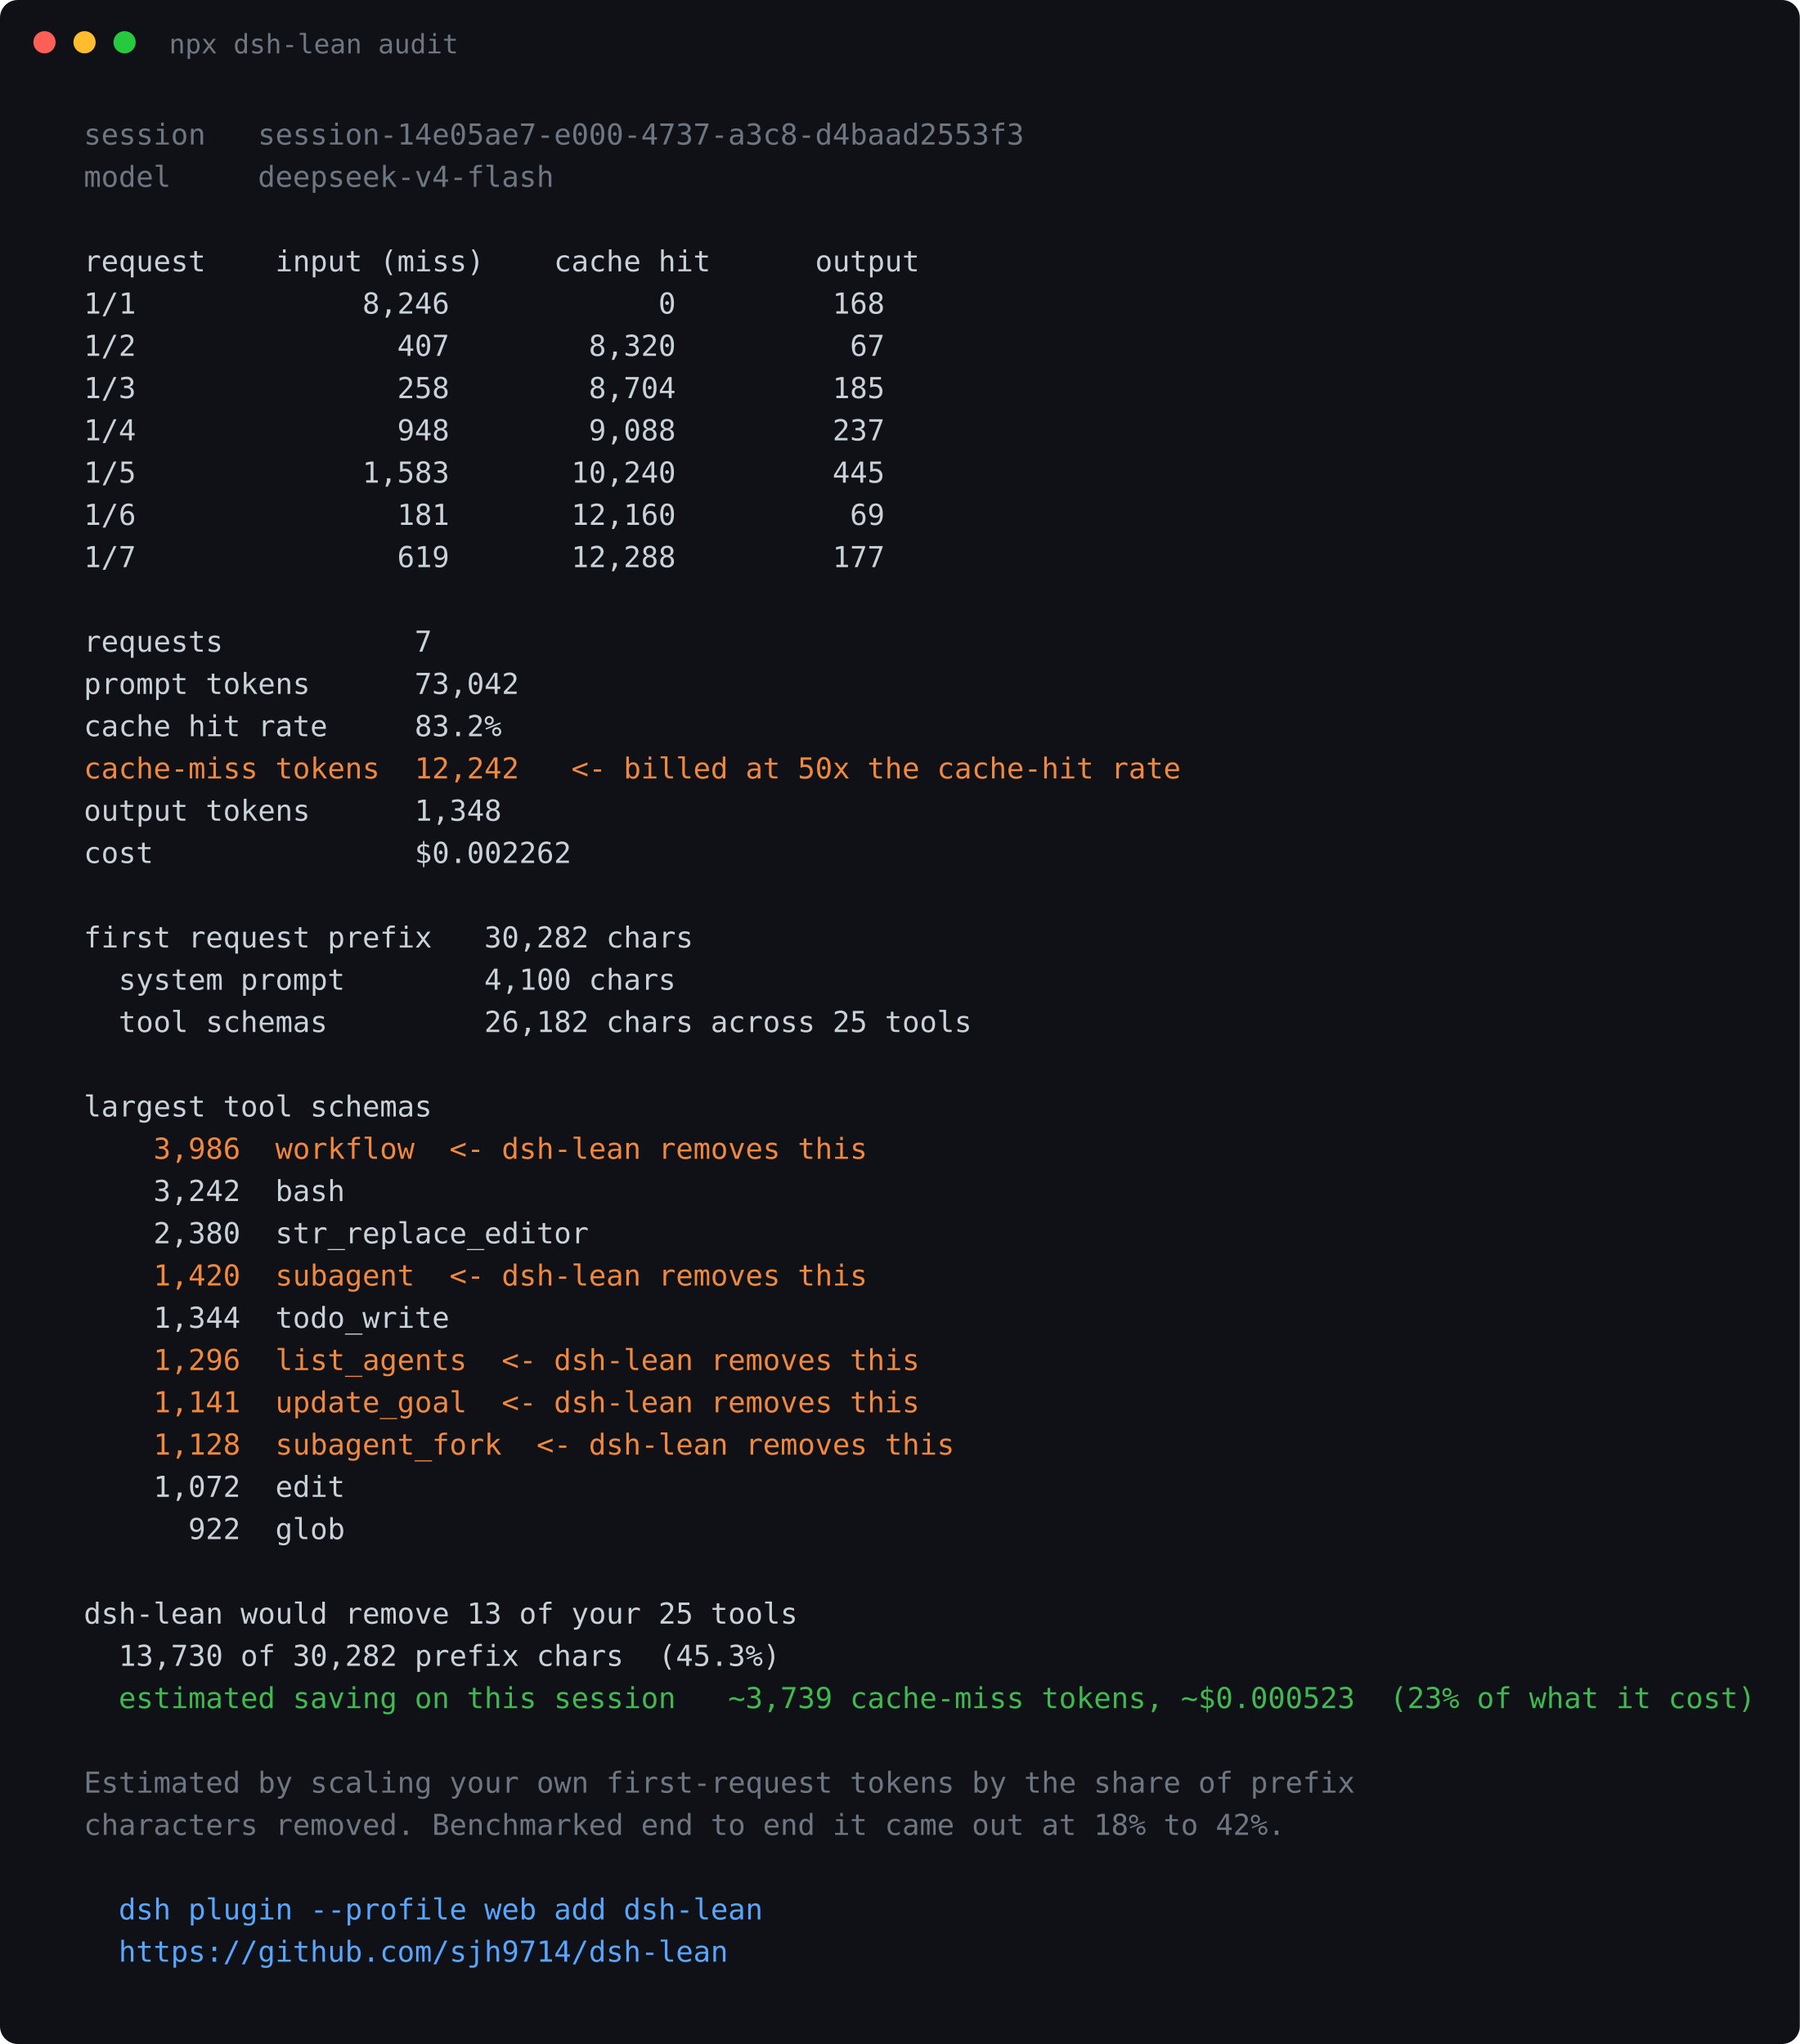
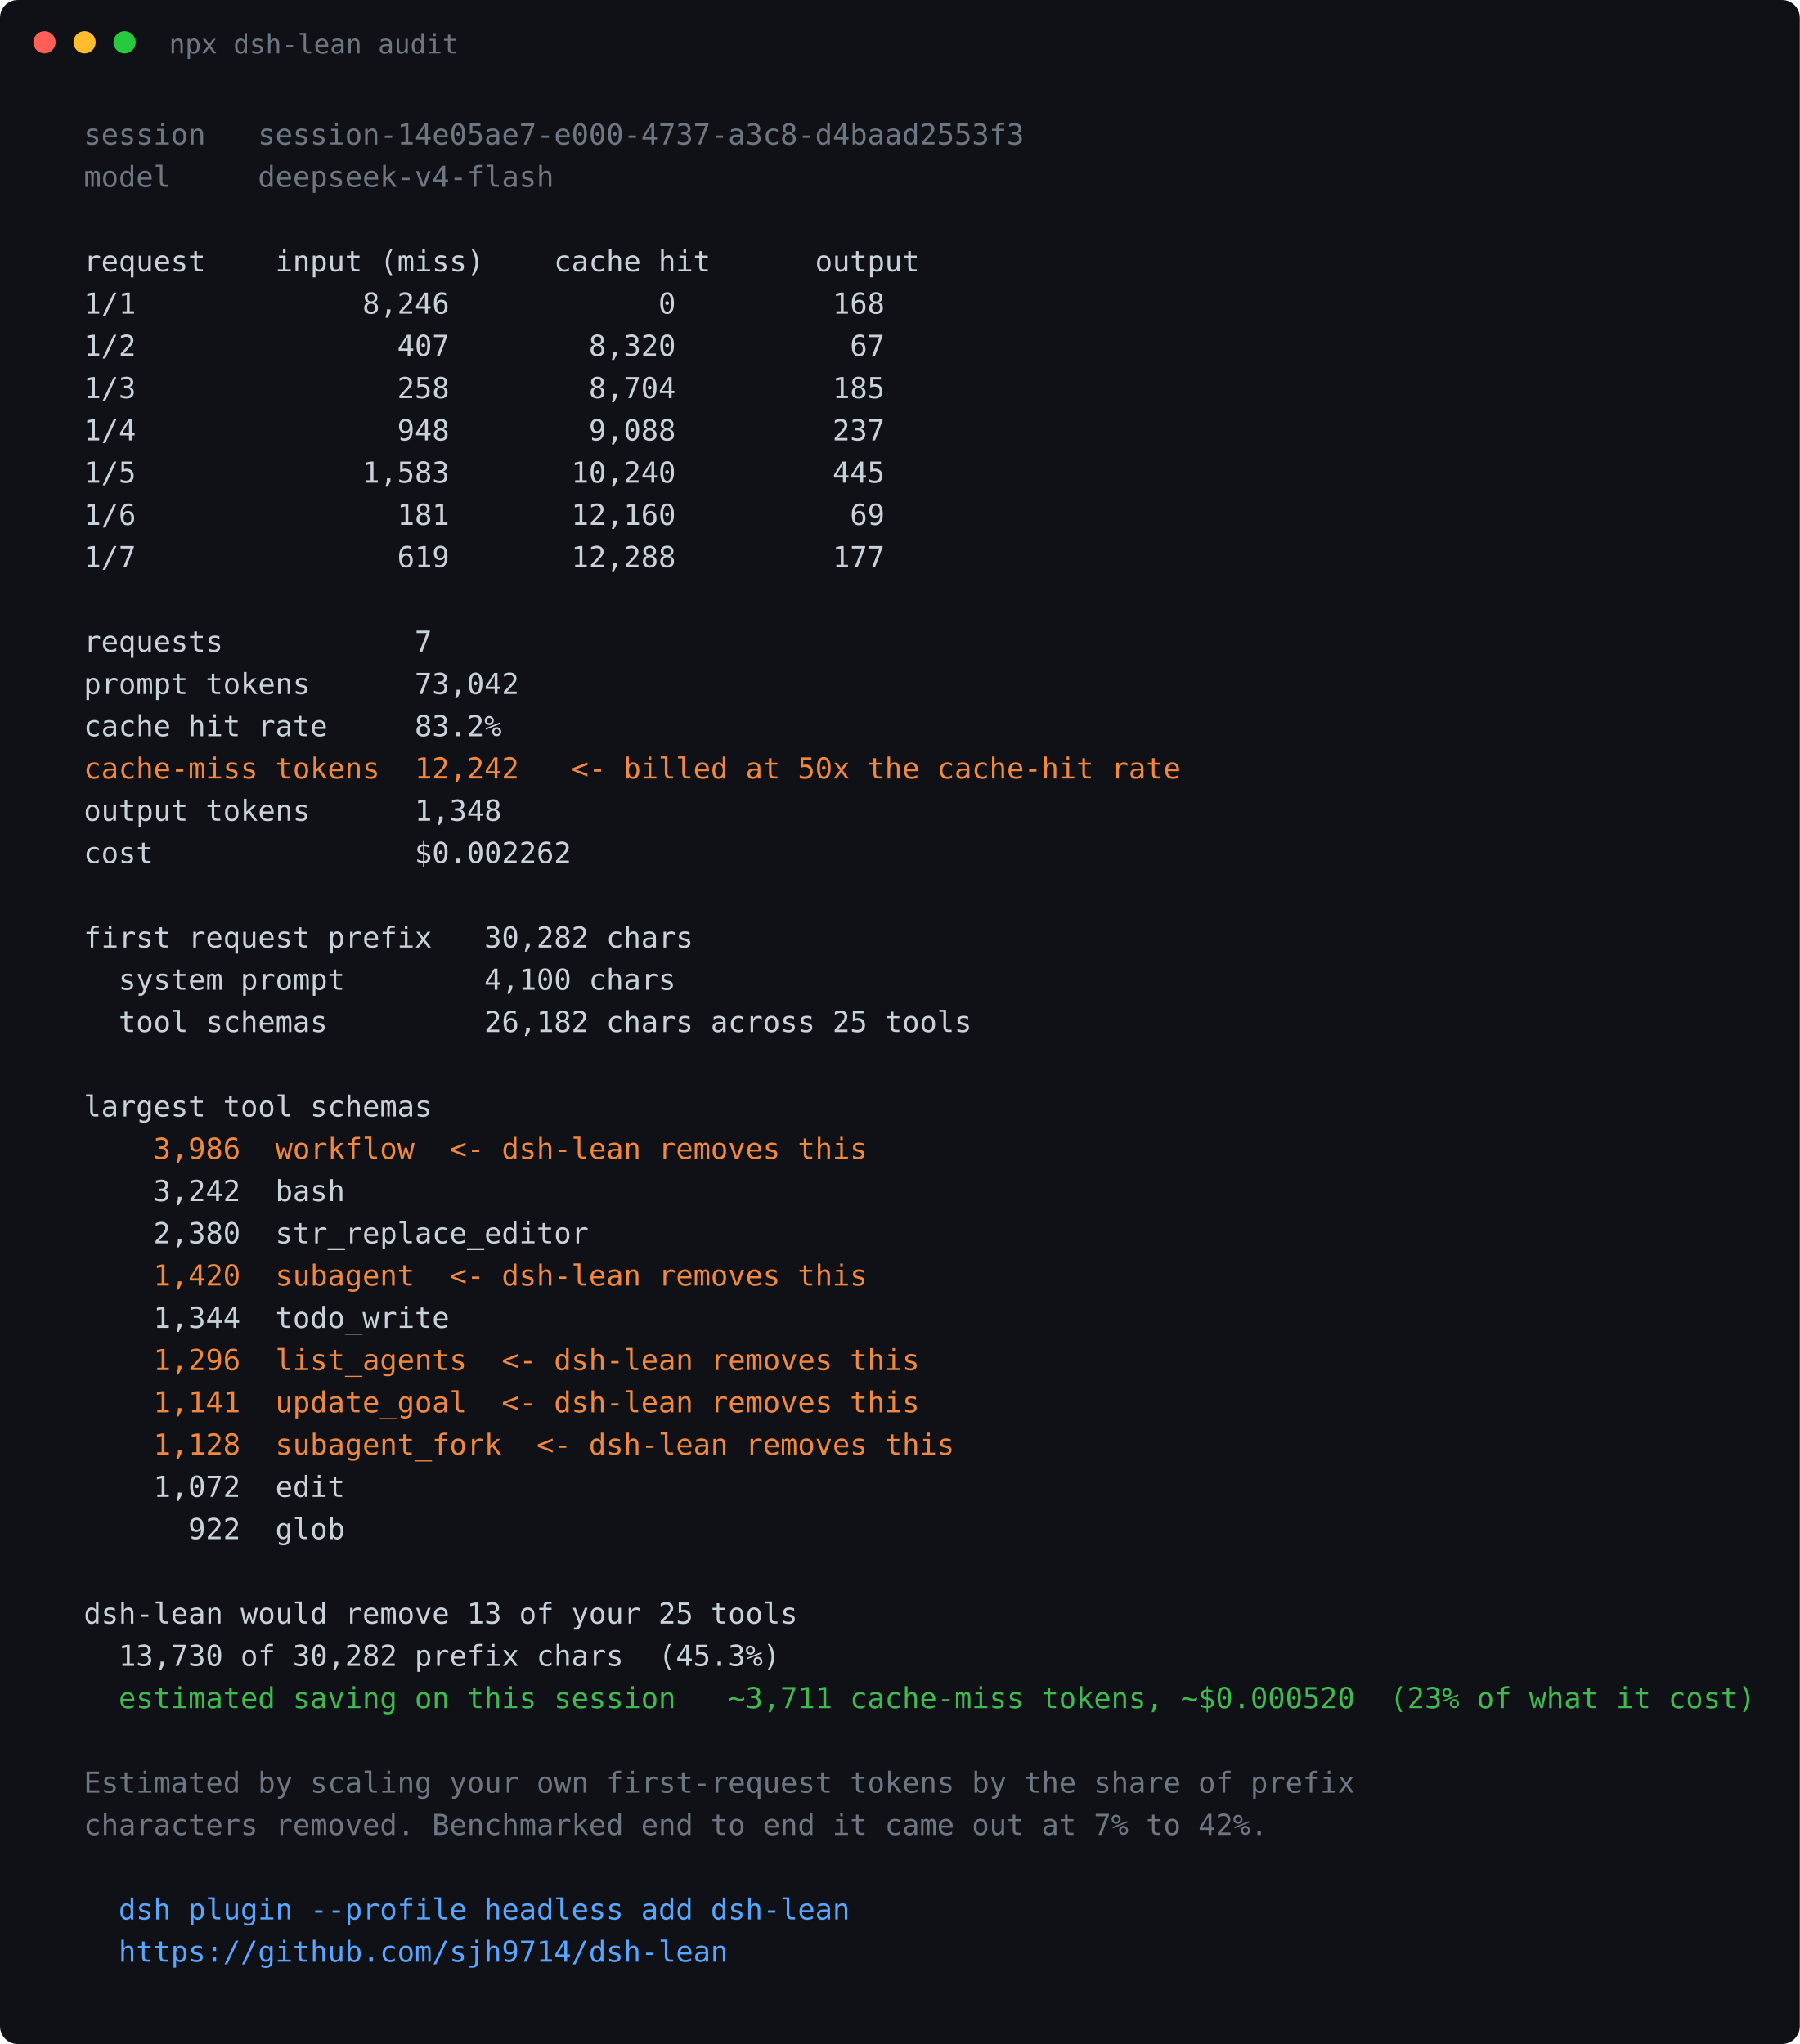
<svg xmlns="http://www.w3.org/2000/svg" width="809" height="919" viewBox="0 0 809 919" role="img" aria-label="npx dsh-lean audit output">
  <rect width="809" height="919" rx="8" fill="#0f1117" />
  <circle cx="20" cy="19" r="5" fill="#ff5f56" />
  <circle cx="38" cy="19" r="5" fill="#ffbd2e" />
  <circle cx="56" cy="19" r="5" fill="#27c93f" />
  <text x="76" y="24" fill="#6e7681" font-family="ui-monospace, SFMono-Regular, Menlo, Consolas, monospace" font-size="12">npx dsh-lean audit</text>
  <text x="22" y="65" fill="#6e7681" font-family="ui-monospace, SFMono-Regular, Menlo, Consolas, monospace" font-size="13" xml:space="preserve">  session   session-14e05ae7-e000-4737-a3c8-d4baad2553f3</text>
  <text x="22" y="84" fill="#6e7681" font-family="ui-monospace, SFMono-Regular, Menlo, Consolas, monospace" font-size="13" xml:space="preserve">  model     deepseek-v4-flash</text>
  <text x="22" y="122" fill="#c9d1d9" font-family="ui-monospace, SFMono-Regular, Menlo, Consolas, monospace" font-size="13" xml:space="preserve">  request    input (miss)    cache hit      output</text>
  <text x="22" y="141" fill="#c9d1d9" font-family="ui-monospace, SFMono-Regular, Menlo, Consolas, monospace" font-size="13" xml:space="preserve">  1/1             8,246            0         168</text>
  <text x="22" y="160" fill="#c9d1d9" font-family="ui-monospace, SFMono-Regular, Menlo, Consolas, monospace" font-size="13" xml:space="preserve">  1/2               407        8,320          67</text>
  <text x="22" y="179" fill="#c9d1d9" font-family="ui-monospace, SFMono-Regular, Menlo, Consolas, monospace" font-size="13" xml:space="preserve">  1/3               258        8,704         185</text>
  <text x="22" y="198" fill="#c9d1d9" font-family="ui-monospace, SFMono-Regular, Menlo, Consolas, monospace" font-size="13" xml:space="preserve">  1/4               948        9,088         237</text>
  <text x="22" y="217" fill="#c9d1d9" font-family="ui-monospace, SFMono-Regular, Menlo, Consolas, monospace" font-size="13" xml:space="preserve">  1/5             1,583       10,240         445</text>
  <text x="22" y="236" fill="#c9d1d9" font-family="ui-monospace, SFMono-Regular, Menlo, Consolas, monospace" font-size="13" xml:space="preserve">  1/6               181       12,160          69</text>
  <text x="22" y="255" fill="#c9d1d9" font-family="ui-monospace, SFMono-Regular, Menlo, Consolas, monospace" font-size="13" xml:space="preserve">  1/7               619       12,288         177</text>
  <text x="22" y="293" fill="#c9d1d9" font-family="ui-monospace, SFMono-Regular, Menlo, Consolas, monospace" font-size="13" xml:space="preserve">  requests           7</text>
  <text x="22" y="312" fill="#c9d1d9" font-family="ui-monospace, SFMono-Regular, Menlo, Consolas, monospace" font-size="13" xml:space="preserve">  prompt tokens      73,042</text>
  <text x="22" y="331" fill="#c9d1d9" font-family="ui-monospace, SFMono-Regular, Menlo, Consolas, monospace" font-size="13" xml:space="preserve">  cache hit rate     83.2%</text>
  <text x="22" y="350" fill="#f0883e" font-family="ui-monospace, SFMono-Regular, Menlo, Consolas, monospace" font-size="13" xml:space="preserve">  cache-miss tokens  12,242   &lt;- billed at 50x the cache-hit rate</text>
  <text x="22" y="369" fill="#c9d1d9" font-family="ui-monospace, SFMono-Regular, Menlo, Consolas, monospace" font-size="13" xml:space="preserve">  output tokens      1,348</text>
  <text x="22" y="388" fill="#c9d1d9" font-family="ui-monospace, SFMono-Regular, Menlo, Consolas, monospace" font-size="13" xml:space="preserve">  cost               $0.002262</text>
  <text x="22" y="426" fill="#c9d1d9" font-family="ui-monospace, SFMono-Regular, Menlo, Consolas, monospace" font-size="13" xml:space="preserve">  first request prefix   30,282 chars</text>
  <text x="22" y="445" fill="#c9d1d9" font-family="ui-monospace, SFMono-Regular, Menlo, Consolas, monospace" font-size="13" xml:space="preserve">    system prompt        4,100 chars</text>
  <text x="22" y="464" fill="#c9d1d9" font-family="ui-monospace, SFMono-Regular, Menlo, Consolas, monospace" font-size="13" xml:space="preserve">    tool schemas         26,182 chars across 25 tools</text>
  <text x="22" y="502" fill="#c9d1d9" font-family="ui-monospace, SFMono-Regular, Menlo, Consolas, monospace" font-size="13" xml:space="preserve">  largest tool schemas</text>
  <text x="22" y="521" fill="#f0883e" font-family="ui-monospace, SFMono-Regular, Menlo, Consolas, monospace" font-size="13" xml:space="preserve">      3,986  workflow  &lt;- dsh-lean removes this</text>
  <text x="22" y="540" fill="#c9d1d9" font-family="ui-monospace, SFMono-Regular, Menlo, Consolas, monospace" font-size="13" xml:space="preserve">      3,242  bash</text>
  <text x="22" y="559" fill="#c9d1d9" font-family="ui-monospace, SFMono-Regular, Menlo, Consolas, monospace" font-size="13" xml:space="preserve">      2,380  str_replace_editor</text>
  <text x="22" y="578" fill="#f0883e" font-family="ui-monospace, SFMono-Regular, Menlo, Consolas, monospace" font-size="13" xml:space="preserve">      1,420  subagent  &lt;- dsh-lean removes this</text>
  <text x="22" y="597" fill="#c9d1d9" font-family="ui-monospace, SFMono-Regular, Menlo, Consolas, monospace" font-size="13" xml:space="preserve">      1,344  todo_write</text>
  <text x="22" y="616" fill="#f0883e" font-family="ui-monospace, SFMono-Regular, Menlo, Consolas, monospace" font-size="13" xml:space="preserve">      1,296  list_agents  &lt;- dsh-lean removes this</text>
  <text x="22" y="635" fill="#f0883e" font-family="ui-monospace, SFMono-Regular, Menlo, Consolas, monospace" font-size="13" xml:space="preserve">      1,141  update_goal  &lt;- dsh-lean removes this</text>
  <text x="22" y="654" fill="#f0883e" font-family="ui-monospace, SFMono-Regular, Menlo, Consolas, monospace" font-size="13" xml:space="preserve">      1,128  subagent_fork  &lt;- dsh-lean removes this</text>
  <text x="22" y="673" fill="#c9d1d9" font-family="ui-monospace, SFMono-Regular, Menlo, Consolas, monospace" font-size="13" xml:space="preserve">      1,072  edit</text>
  <text x="22" y="692" fill="#c9d1d9" font-family="ui-monospace, SFMono-Regular, Menlo, Consolas, monospace" font-size="13" xml:space="preserve">        922  glob</text>
  <text x="22" y="730" fill="#c9d1d9" font-family="ui-monospace, SFMono-Regular, Menlo, Consolas, monospace" font-size="13" xml:space="preserve">  dsh-lean would remove 13 of your 25 tools</text>
  <text x="22" y="749" fill="#c9d1d9" font-family="ui-monospace, SFMono-Regular, Menlo, Consolas, monospace" font-size="13" xml:space="preserve">    13,730 of 30,282 prefix chars  (45.3%)</text>
-   <text x="22" y="768" fill="#3fb950" font-family="ui-monospace, SFMono-Regular, Menlo, Consolas, monospace" font-size="13" xml:space="preserve">    estimated saving on this session   ~3,739 cache-miss tokens, ~$0.000523  (23% of what it cost)</text>
+   <text x="22" y="768" fill="#3fb950" font-family="ui-monospace, SFMono-Regular, Menlo, Consolas, monospace" font-size="13" xml:space="preserve">    estimated saving on this session   ~3,711 cache-miss tokens, ~$0.000520  (23% of what it cost)</text>
  <text x="22" y="806" fill="#6e7681" font-family="ui-monospace, SFMono-Regular, Menlo, Consolas, monospace" font-size="13" xml:space="preserve">  Estimated by scaling your own first-request tokens by the share of prefix</text>
-   <text x="22" y="825" fill="#6e7681" font-family="ui-monospace, SFMono-Regular, Menlo, Consolas, monospace" font-size="13" xml:space="preserve">  characters removed. Benchmarked end to end it came out at 18% to 42%.</text>
-   <text x="22" y="863" fill="#58a6ff" font-family="ui-monospace, SFMono-Regular, Menlo, Consolas, monospace" font-size="13" xml:space="preserve">    dsh plugin --profile web add dsh-lean</text>
+   <text x="22" y="825" fill="#6e7681" font-family="ui-monospace, SFMono-Regular, Menlo, Consolas, monospace" font-size="13" xml:space="preserve">  characters removed. Benchmarked end to end it came out at 7% to 42%.</text>
+   <text x="22" y="863" fill="#58a6ff" font-family="ui-monospace, SFMono-Regular, Menlo, Consolas, monospace" font-size="13" xml:space="preserve">    dsh plugin --profile headless add dsh-lean</text>
  <text x="22" y="882" fill="#58a6ff" font-family="ui-monospace, SFMono-Regular, Menlo, Consolas, monospace" font-size="13" xml:space="preserve">    https://github.com/sjh9714/dsh-lean</text>
</svg>
